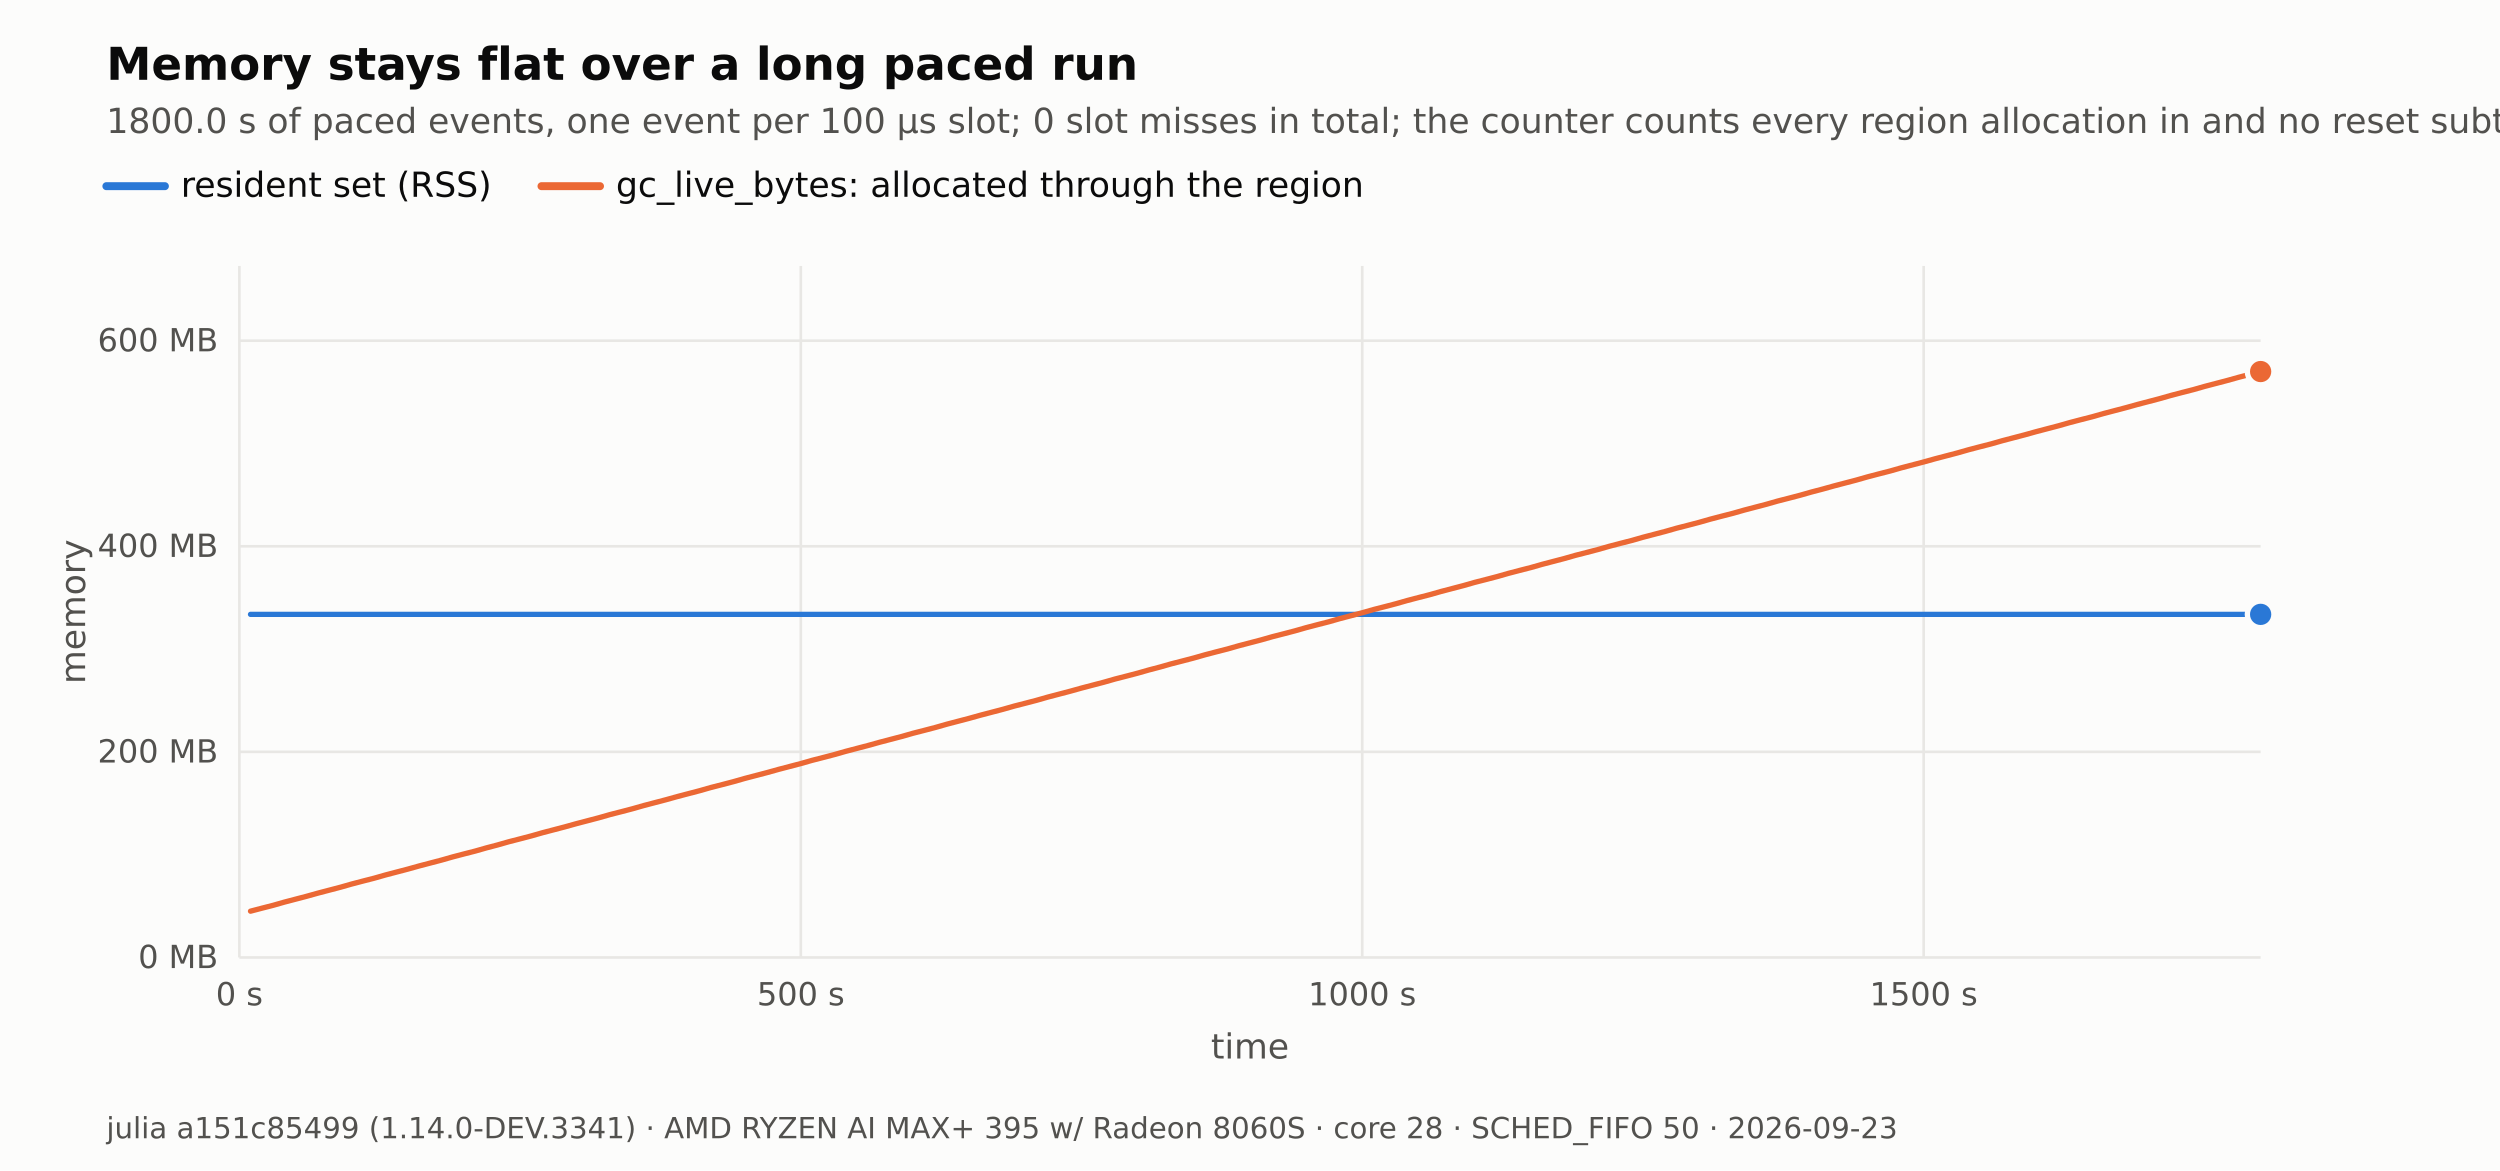
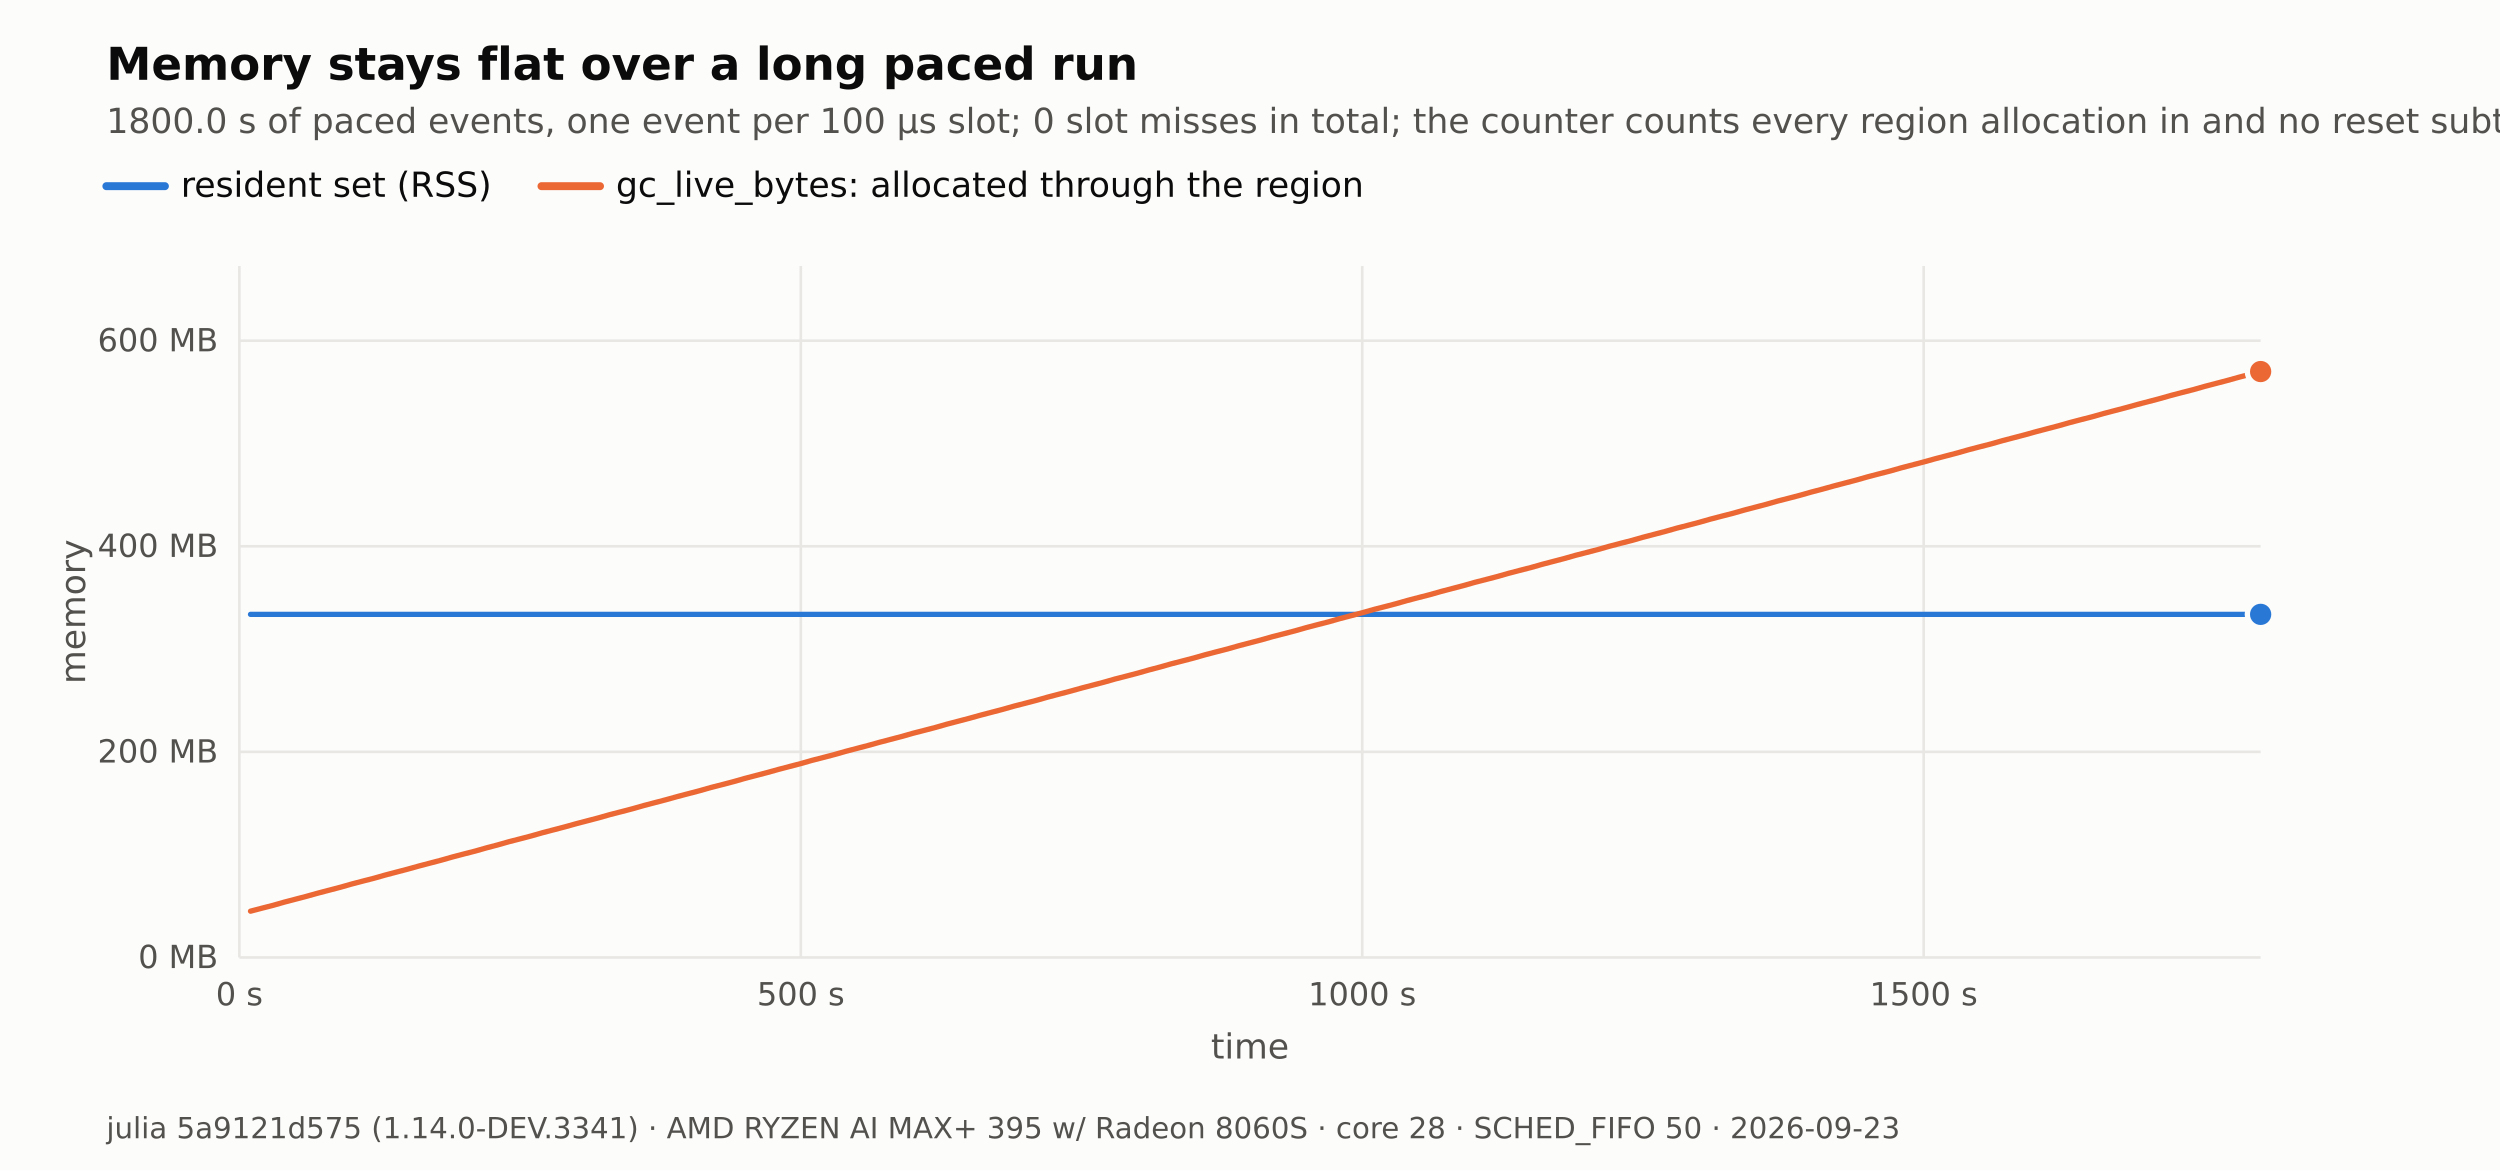
<svg xmlns="http://www.w3.org/2000/svg" viewBox="0 0 940 440" font-size="13">
  <rect width="940" height="440" fill="#fcfcfb" />
  <text x="40.0" y="30.0" font-family="DejaVu Sans, sans-serif" font-size="17" fill="#0b0b0b" text-anchor="start" font-weight="bold">Memory stays flat over a long paced run</text>
  <text x="40.0" y="50.0" font-family="DejaVu Sans, sans-serif" font-size="13" fill="#52514e" text-anchor="start">1800.0 s of paced events, one event per 100 µs slot; 0 slot misses in total; the counter counts every region allocation in and no reset subtracts it</text>
  <line x1="40" y1="70" x2="62" y2="70" stroke="#2a78d6" stroke-width="3" stroke-linecap="round" />
  <text x="68.0" y="74.0" font-family="DejaVu Sans, sans-serif" font-size="13" fill="#0b0b0b" text-anchor="start">resident set (RSS)</text>
  <line x1="203.6" y1="70" x2="225.6" y2="70" stroke="#eb6834" stroke-width="3" stroke-linecap="round" />
  <text x="231.6" y="74.0" font-family="DejaVu Sans, sans-serif" font-size="13" fill="#0b0b0b" text-anchor="start">gc_live_bytes: allocated through the region</text>
  <line x1="90.0" y1="100" x2="90.0" y2="360" stroke="#e8e7e4" stroke-width="1" />
  <text x="90.0" y="378.0" font-family="DejaVu Sans, sans-serif" font-size="12" fill="#52514e" text-anchor="middle">0 s</text>
  <line x1="301.1" y1="100" x2="301.1" y2="360" stroke="#e8e7e4" stroke-width="1" />
  <text x="301.1" y="378.0" font-family="DejaVu Sans, sans-serif" font-size="12" fill="#52514e" text-anchor="middle">500 s</text>
  <line x1="512.2" y1="100" x2="512.2" y2="360" stroke="#e8e7e4" stroke-width="1" />
  <text x="512.2" y="378.0" font-family="DejaVu Sans, sans-serif" font-size="12" fill="#52514e" text-anchor="middle">1000 s</text>
  <line x1="723.3" y1="100" x2="723.3" y2="360" stroke="#e8e7e4" stroke-width="1" />
  <text x="723.3" y="378.0" font-family="DejaVu Sans, sans-serif" font-size="12" fill="#52514e" text-anchor="middle">1500 s</text>
  <line x1="90" y1="360.0" x2="850" y2="360.0" stroke="#e8e7e4" stroke-width="1" />
  <text x="82.0" y="364.0" font-family="DejaVu Sans, sans-serif" font-size="12" fill="#52514e" text-anchor="end">0 MB</text>
  <line x1="90" y1="282.7" x2="850" y2="282.7" stroke="#e8e7e4" stroke-width="1" />
  <text x="82.0" y="286.7" font-family="DejaVu Sans, sans-serif" font-size="12" fill="#52514e" text-anchor="end">200 MB</text>
  <line x1="90" y1="205.4" x2="850" y2="205.4" stroke="#e8e7e4" stroke-width="1" />
  <text x="82.0" y="209.4" font-family="DejaVu Sans, sans-serif" font-size="12" fill="#52514e" text-anchor="end">400 MB</text>
  <line x1="90" y1="128.1" x2="850" y2="128.1" stroke="#e8e7e4" stroke-width="1" />
  <text x="82.0" y="132.1" font-family="DejaVu Sans, sans-serif" font-size="12" fill="#52514e" text-anchor="end">600 MB</text>
  <path d="M94.2,231.0 L98.4,231.0 L102.7,231.0 L106.9,231.0 L111.1,231.0 L115.3,231.0 L119.6,231.0 L123.8,231.0 L128.0,231.0 L132.2,231.0 L136.4,231.0 L140.7,231.0 L144.9,231.0 L149.1,231.0 L153.3,231.0 L157.6,231.0 L161.8,231.0 L166.0,231.0 L170.2,231.0 L174.4,231.0 L178.7,231.0 L182.9,231.0 L187.1,231.0 L191.3,231.0 L195.6,231.0 L199.8,231.0 L204.0,231.0 L208.2,231.0 L212.4,231.0 L216.7,231.0 L220.9,231.0 L225.1,231.0 L229.3,231.0 L233.6,231.0 L237.8,231.0 L242.0,231.0 L246.2,231.0 L250.4,231.0 L254.7,231.0 L258.9,231.0 L263.1,231.0 L267.3,231.0 L271.6,231.0 L275.8,231.0 L280.0,231.0 L284.2,231.0 L288.4,231.0 L292.7,231.0 L296.9,231.0 L301.1,231.0 L305.3,231.0 L309.6,231.0 L313.8,231.0 L318.0,231.0 L322.2,231.0 L326.4,231.0 L330.7,231.0 L334.9,231.0 L339.1,231.0 L343.3,231.0 L347.6,231.0 L351.8,231.0 L356.0,231.0 L360.2,231.0 L364.4,231.0 L368.7,231.0 L372.9,231.0 L377.1,231.0 L381.3,231.0 L385.6,231.0 L389.8,231.0 L394.0,231.0 L398.2,231.0 L402.4,231.0 L406.7,231.0 L410.9,231.0 L415.1,231.0 L419.3,231.0 L423.6,231.0 L427.8,231.0 L432.0,231.0 L436.2,231.0 L440.4,231.0 L444.7,231.0 L448.9,231.0 L453.1,231.0 L457.3,231.0 L461.6,231.0 L465.8,231.0 L470.0,231.0 L474.2,231.0 L478.4,231.0 L482.7,231.0 L486.9,231.0 L491.1,231.0 L495.3,231.0 L499.6,231.0 L503.8,231.0 L508.0,231.0 L512.2,231.0 L516.4,231.0 L520.7,231.0 L524.9,231.0 L529.1,231.0 L533.3,231.0 L537.6,231.0 L541.8,231.0 L546.0,231.0 L550.2,231.0 L554.4,231.0 L558.7,231.0 L562.9,231.0 L567.1,231.0 L571.3,231.0 L575.6,231.0 L579.8,231.0 L584.0,231.0 L588.2,231.0 L592.4,231.0 L596.7,231.0 L600.9,231.0 L605.1,231.0 L609.3,231.0 L613.6,231.0 L617.8,231.0 L622.0,231.0 L626.2,231.0 L630.4,231.0 L634.7,231.0 L638.9,231.0 L643.1,231.0 L647.3,231.0 L651.6,231.0 L655.8,231.0 L660.0,231.0 L664.2,231.0 L668.4,231.0 L672.7,231.0 L676.9,231.0 L681.1,231.0 L685.3,231.0 L689.6,231.0 L693.8,231.0 L698.0,231.0 L702.2,231.0 L706.4,231.0 L710.7,231.0 L714.9,231.0 L719.1,231.0 L723.3,231.0 L727.6,231.0 L731.8,231.0 L736.0,231.0 L740.2,231.0 L744.4,231.0 L748.7,231.0 L752.9,231.0 L757.1,231.0 L761.3,231.0 L765.6,231.0 L769.8,231.0 L774.0,231.0 L778.2,231.0 L782.4,231.0 L786.7,231.0 L790.9,231.0 L795.1,231.0 L799.3,231.0 L803.6,231.0 L807.8,231.0 L812.0,231.0 L816.2,231.0 L820.4,231.0 L824.7,231.0 L828.9,231.0 L833.1,231.0 L837.3,231.0 L841.6,231.0 L845.8,231.0 L850.0,231.0" fill="none" stroke="#2a78d6" stroke-width="2" stroke-linejoin="round" stroke-linecap="round" />
  <circle cx="850.0" cy="231.0" r="5" fill="#2a78d6" stroke="#fcfcfb" stroke-width="2" />
  <path d="M94.2,342.6 L98.4,341.5 L102.7,340.4 L106.9,339.2 L111.1,338.1 L115.3,337.0 L119.6,335.8 L123.8,334.7 L128.0,333.6 L132.2,332.4 L136.4,331.3 L140.7,330.2 L144.9,329.0 L149.1,327.9 L153.3,326.8 L157.6,325.6 L161.8,324.5 L166.0,323.4 L170.2,322.2 L174.4,321.1 L178.7,320.0 L182.9,318.8 L187.1,317.7 L191.3,316.5 L195.6,315.4 L199.8,314.3 L204.0,313.1 L208.2,312.0 L212.4,310.9 L216.7,309.7 L220.9,308.6 L225.1,307.5 L229.3,306.3 L233.6,305.2 L237.8,304.1 L242.0,302.9 L246.2,301.8 L250.4,300.7 L254.7,299.5 L258.9,298.4 L263.1,297.3 L267.3,296.1 L271.6,295.0 L275.8,293.9 L280.0,292.7 L284.2,291.6 L288.4,290.5 L292.7,289.3 L296.9,288.2 L301.1,287.1 L305.3,285.9 L309.6,284.8 L313.8,283.7 L318.0,282.5 L322.2,281.4 L326.4,280.3 L330.7,279.1 L334.9,278.0 L339.1,276.9 L343.3,275.7 L347.6,274.6 L351.8,273.5 L356.0,272.3 L360.2,271.2 L364.4,270.1 L368.7,268.9 L372.9,267.8 L377.1,266.7 L381.3,265.5 L385.6,264.4 L389.8,263.3 L394.0,262.1 L398.2,261.0 L402.4,259.9 L406.7,258.7 L410.9,257.6 L415.1,256.5 L419.3,255.3 L423.6,254.2 L427.8,253.1 L432.0,251.9 L436.2,250.8 L440.4,249.6 L444.7,248.5 L448.9,247.4 L453.1,246.2 L457.3,245.1 L461.6,244.0 L465.8,242.8 L470.0,241.7 L474.2,240.6 L478.4,239.4 L482.7,238.3 L486.9,237.2 L491.1,236.0 L495.3,234.9 L499.6,233.8 L503.8,232.6 L508.0,231.5 L512.2,230.4 L516.4,229.2 L520.7,228.1 L524.9,227.0 L529.1,225.8 L533.3,224.7 L537.6,223.6 L541.8,222.4 L546.0,221.3 L550.2,220.2 L554.4,219.0 L558.7,217.9 L562.9,216.8 L567.1,215.6 L571.3,214.5 L575.6,213.4 L579.8,212.2 L584.0,211.1 L588.2,210.0 L592.4,208.8 L596.7,207.7 L600.9,206.6 L605.1,205.4 L609.3,204.3 L613.6,203.2 L617.8,202.0 L622.0,200.9 L626.2,199.8 L630.4,198.6 L634.7,197.5 L638.9,196.4 L643.1,195.2 L647.3,194.1 L651.6,193.0 L655.8,191.8 L660.0,190.7 L664.2,189.6 L668.4,188.4 L672.7,187.3 L676.9,186.2 L681.1,185.0 L685.3,183.9 L689.6,182.7 L693.8,181.6 L698.0,180.5 L702.2,179.3 L706.4,178.2 L710.7,177.1 L714.9,175.9 L719.1,174.8 L723.3,173.7 L727.6,172.5 L731.8,171.4 L736.0,170.3 L740.2,169.1 L744.4,168.0 L748.7,166.9 L752.9,165.7 L757.1,164.6 L761.3,163.5 L765.6,162.3 L769.8,161.2 L774.0,160.1 L778.2,158.9 L782.4,157.8 L786.7,156.7 L790.9,155.5 L795.1,154.4 L799.3,153.3 L803.6,152.1 L807.8,151.0 L812.0,149.9 L816.2,148.7 L820.4,147.6 L824.7,146.5 L828.9,145.3 L833.1,144.2 L837.3,143.1 L841.6,141.9 L845.8,140.8 L850.0,139.7" fill="none" stroke="#eb6834" stroke-width="2" stroke-linejoin="round" stroke-linecap="round" />
  <circle cx="850.0" cy="139.7" r="5" fill="#eb6834" stroke="#fcfcfb" stroke-width="2" />
  <text x="470.0" y="398.0" font-family="DejaVu Sans, sans-serif" font-size="13" fill="#52514e" text-anchor="middle">time</text>
  <text x="32.0" y="230.0" font-family="DejaVu Sans, sans-serif" font-size="13" fill="#52514e" text-anchor="middle" transform="rotate(-90 32 230.0)">memory</text>
-   <text x="40.0" y="428.0" font-family="DejaVu Sans, sans-serif" font-size="11" fill="#52514e" text-anchor="start">julia a151c85499 (1.14.0-DEV.3341) · AMD RYZEN AI MAX+ 395 w/ Radeon 8060S · core 28 · SCHED_FIFO 50 · 2026-09-23</text>
+   <text x="40.0" y="428.0" font-family="DejaVu Sans, sans-serif" font-size="11" fill="#52514e" text-anchor="start">julia 5a9121d575 (1.14.0-DEV.3341) · AMD RYZEN AI MAX+ 395 w/ Radeon 8060S · core 28 · SCHED_FIFO 50 · 2026-09-23</text>
</svg>
